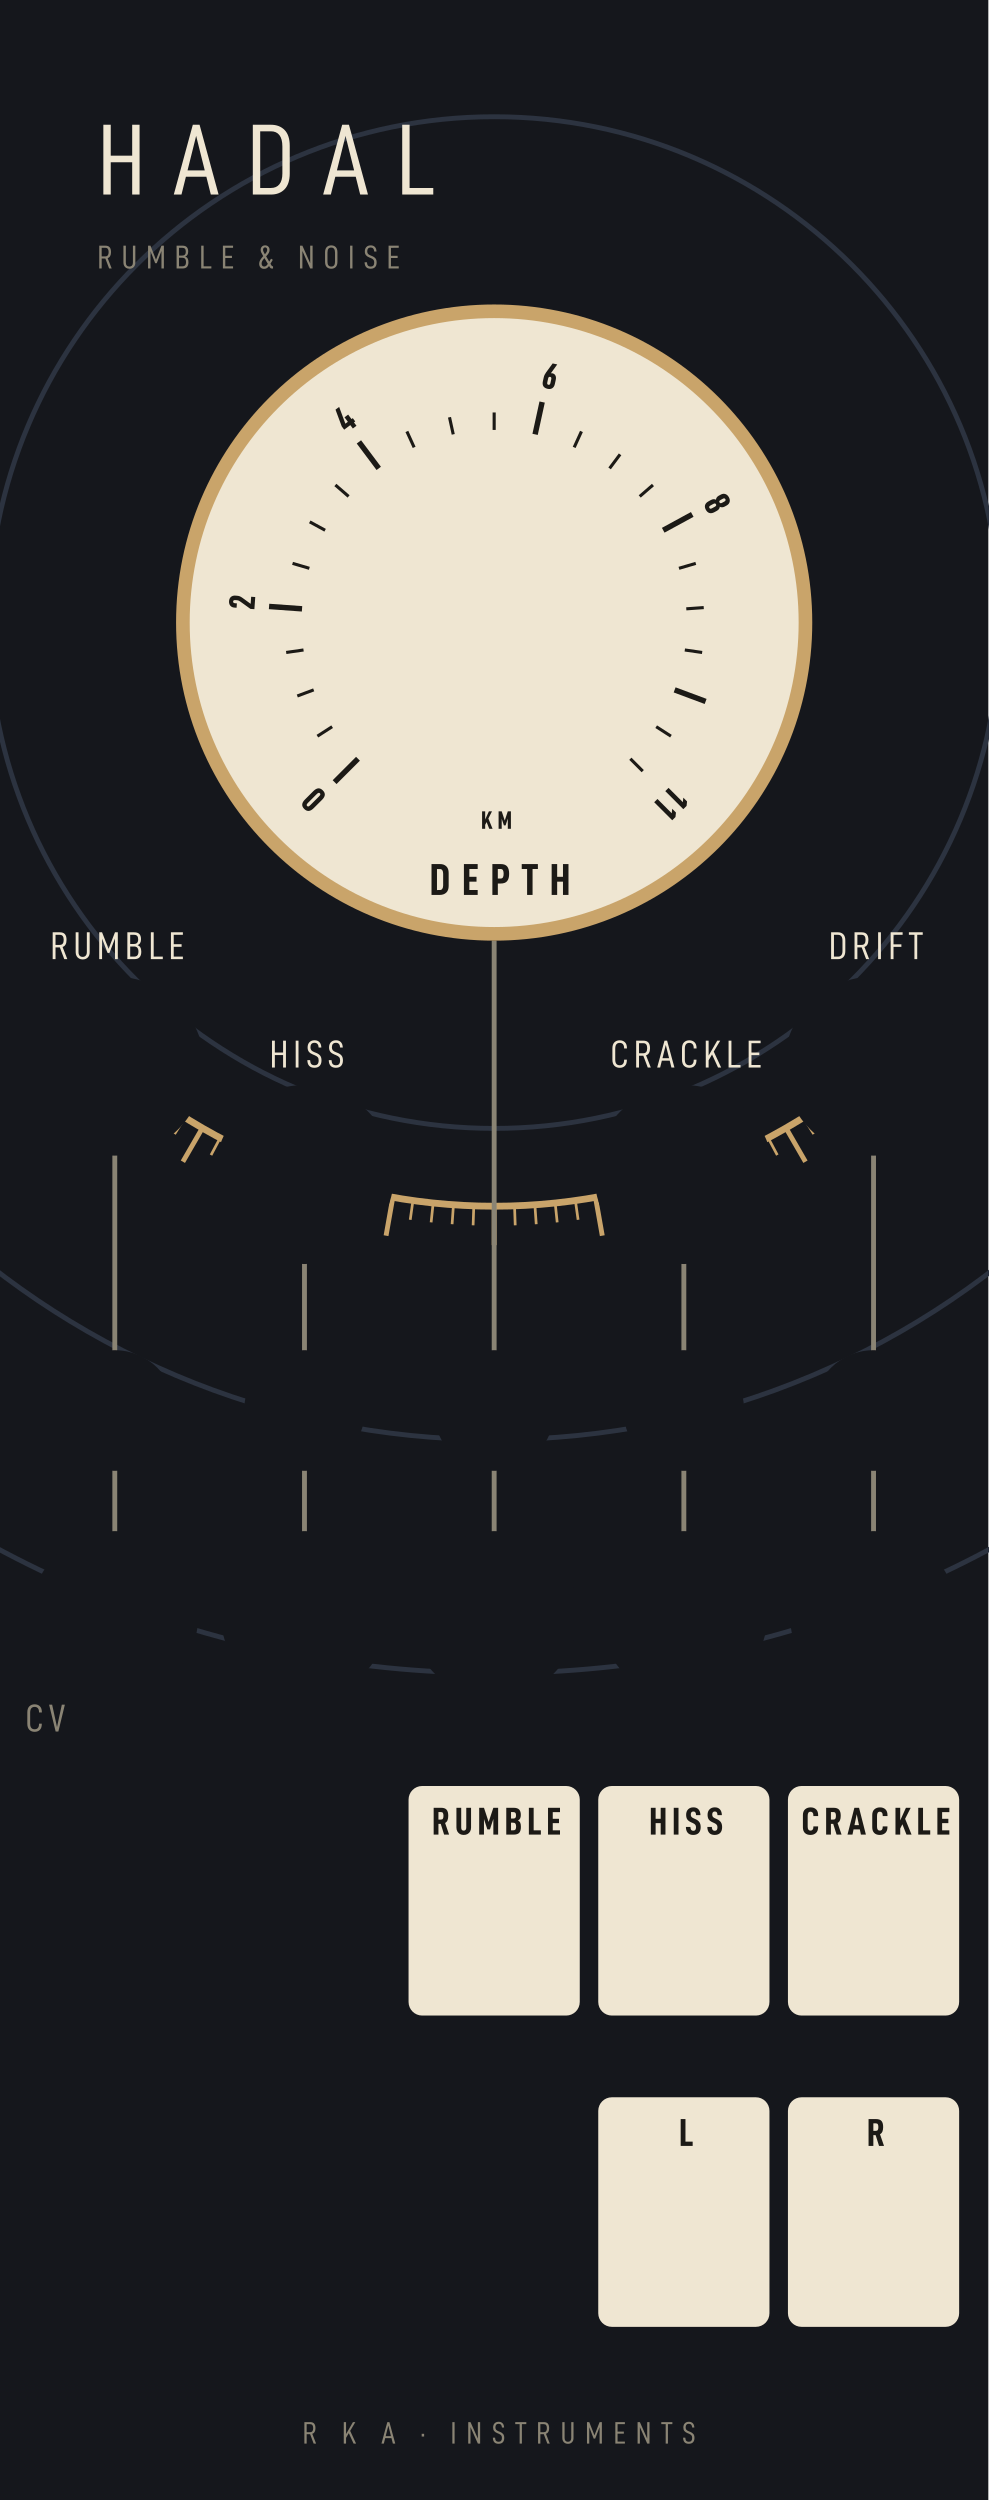
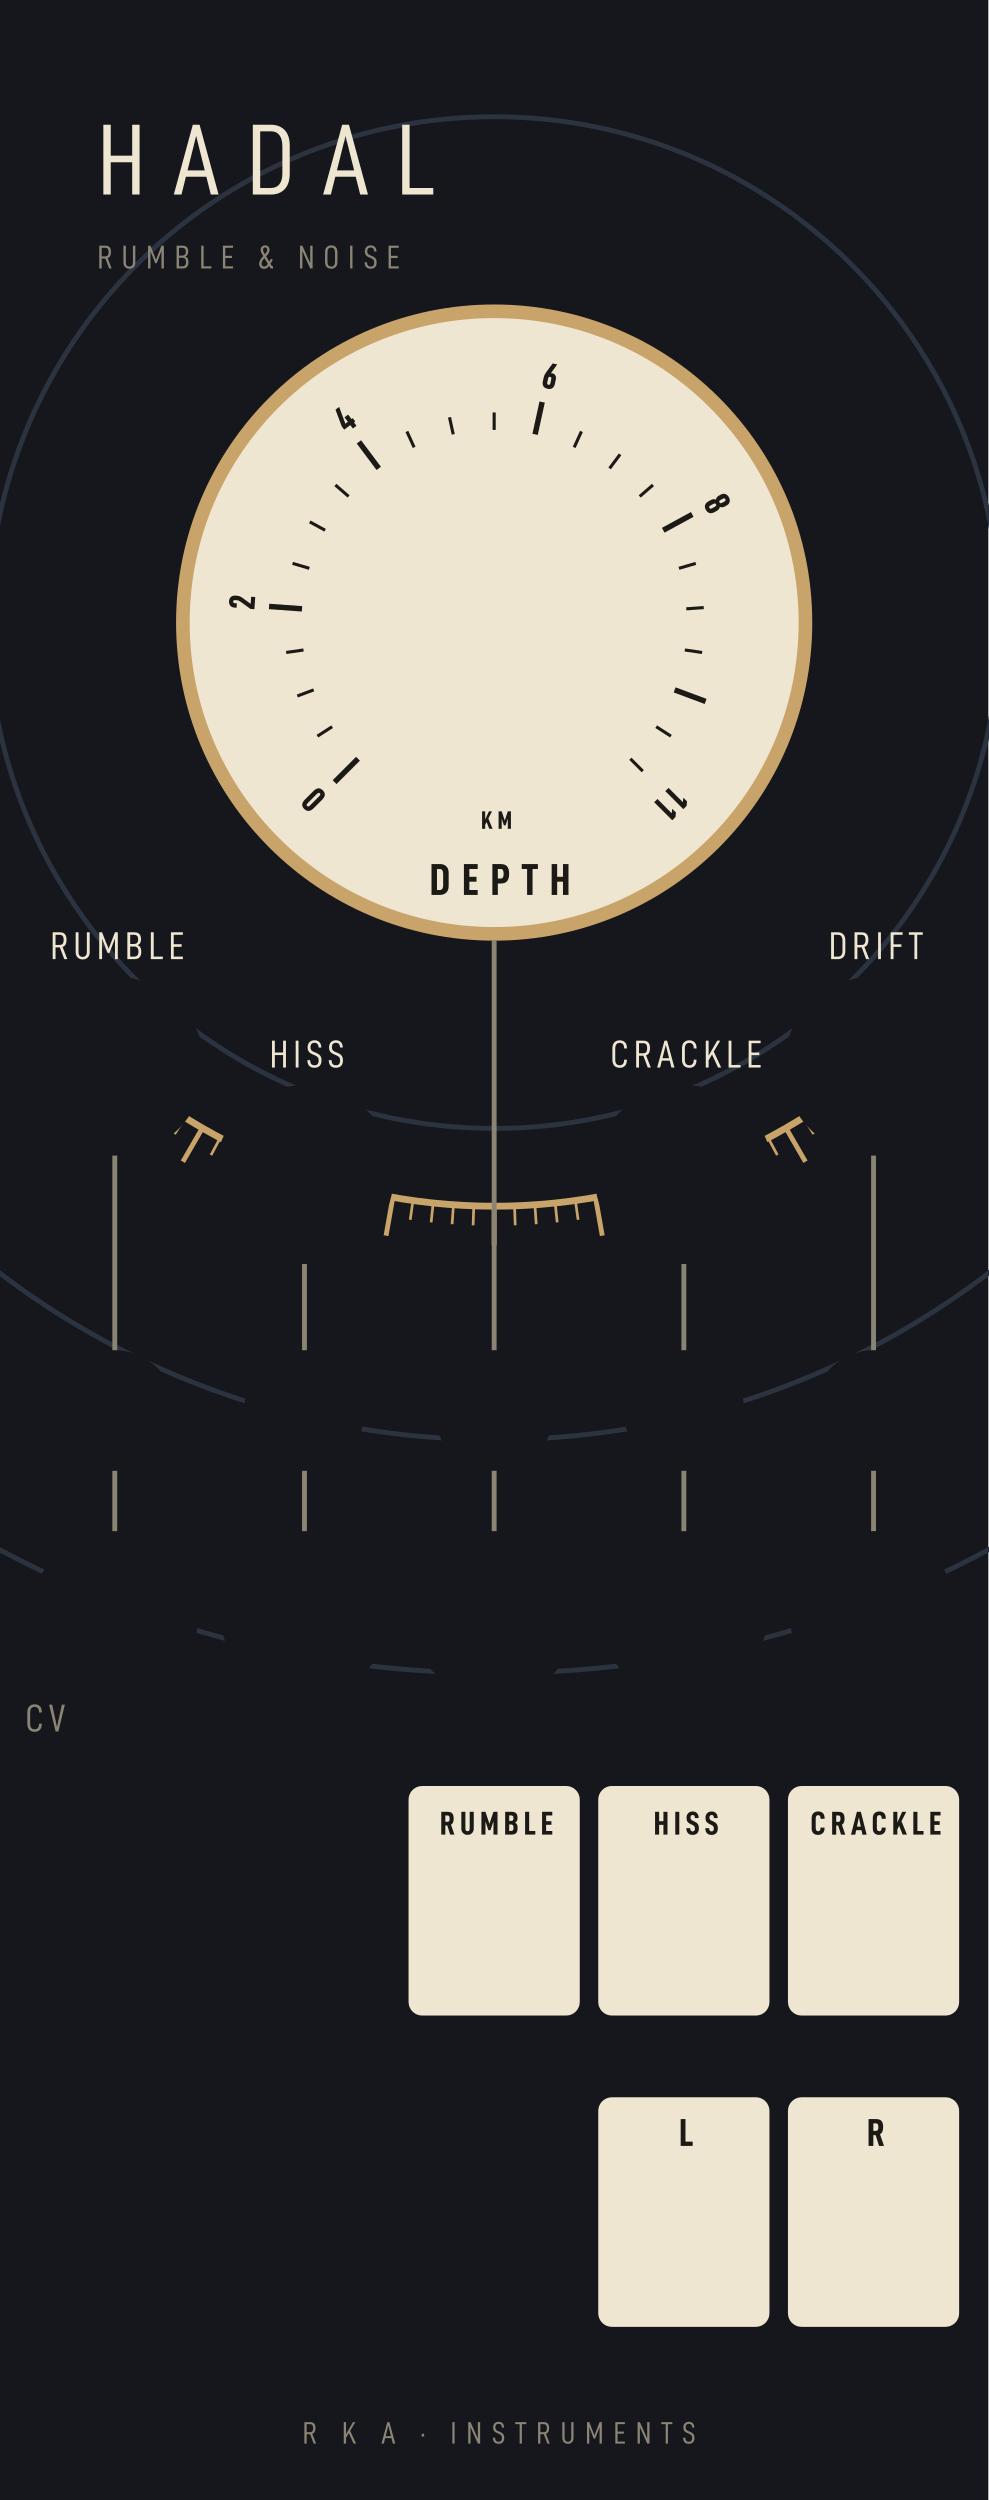
<svg xmlns="http://www.w3.org/2000/svg" width="50.80mm" height="128.5mm" viewBox="0 0 50.80 128.5" version="1.1" id="svg49">
  <defs id="defs49" />
  <rect width="50.80" height="128.5" fill="#15171c" id="rect1" />
  <circle cx="25.4" cy="32" r="26" fill="none" stroke="#2c3340" stroke-width="0.25" id="circle1" />
  <circle cx="25.4" cy="32" r="42" fill="none" stroke="#2c3340" stroke-width="0.25" id="circle2" />
  <circle cx="25.4" cy="32" r="54" fill="none" stroke="#2c3340" stroke-width="0.25" id="circle3" />
  <path d="M3.106 52.074A30 30 0 0 0 47.694 52.074" fill="none" stroke="#c9a46a" stroke-width="0.35" id="path3" />
  <path d="M3.106 52.074L2.363 52.743 M3.82 52.84L3.1 53.534 M4.56 53.58L3.866 54.3 M5.326 54.294L4.657 55.037 M6.93 55.64L6.314 56.428 M7.766 56.271L7.179 57.08 M8.624 56.871L8.065 57.7 M9.502 57.441L8.973 58.289 M11.316 58.488L10.846 59.371 M12.249 58.964L11.81 59.863 M13.198 59.406L12.791 60.32 M14.162 59.816L13.787 60.743 M16.129 60.532L15.82 61.483 M17.131 60.838L16.855 61.799 M18.142 61.109L17.9 62.079 M19.163 61.344L18.955 62.323 M21.225 61.708L21.086 62.698 M22.264 61.836L22.16 62.83 M23.307 61.927L23.238 62.924 M24.353 61.982L24.318 62.981 M26.447 61.982L26.482 62.981 M27.493 61.927L27.562 62.924 M28.536 61.836L28.64 62.83 M29.575 61.708L29.714 62.698 M31.637 61.344L31.845 62.323 M32.658 61.109L32.9 62.079 M33.669 60.838L33.945 61.799 M34.671 60.532L34.98 61.483 M36.638 59.816L37.013 60.743 M37.602 59.406L38.009 60.32 M38.551 58.964L38.99 59.863 M39.484 58.488L39.954 59.371 M41.298 57.441L41.827 58.289 M42.176 56.871L42.735 57.7 M43.034 56.271L43.621 57.08 M43.87 55.64L44.486 56.428 M45.474 54.294L46.143 55.037 M46.24 53.58L46.934 54.3 M46.98 52.84L47.7 53.534 M47.694 52.074L48.437 52.743" fill="none" stroke="#c9a46a" stroke-width="0.14" id="path4" />
  <path d="M6.116 54.981L4.831 56.513 M10.4 57.981L9.4 59.713 M15.139 60.191L14.455 62.07 M20.191 61.544L19.843 63.514 M25.4 62L25.4 64 M30.609 61.544L30.957 63.514 M35.661 60.191L36.345 62.07 M40.4 57.981L41.4 59.713 M44.684 54.981L45.969 56.513" fill="none" stroke="#c9a46a" stroke-width="0.25" id="path5" />
  <path d="M5.9 79L5.9 72.5L5.9 59.1" fill="none" stroke="#8a8474" stroke-width="0.25" stroke-linejoin="round" id="path6" />
  <path d="M15.65 79L15.65 72.5L15.65 64.67" fill="none" stroke="#8a8474" stroke-width="0.25" stroke-linejoin="round" id="path7" />
  <path d="M25.4 79L25.4 72.5L25.4 48.35" fill="none" stroke="#8a8474" stroke-width="0.25" stroke-linejoin="round" id="path8" />
  <path d="M35.15 79L35.15 72.5L35.15 64.67" fill="none" stroke="#8a8474" stroke-width="0.25" stroke-linejoin="round" id="path9" />
  <path d="M44.9 79L44.9 72.5L44.9 59.1" fill="none" stroke="#8a8474" stroke-width="0.25" stroke-linejoin="round" id="path10" />
  <circle cx="5.9" cy="54.8" r="4.6" fill="#15171c" id="circle10" />
  <circle cx="15.65" cy="60.37" r="4.6" fill="#15171c" id="circle11" />
  <circle cx="35.15" cy="60.37" r="4.6" fill="#15171c" id="circle12" />
  <circle cx="44.9" cy="54.8" r="4.6" fill="#15171c" id="circle13" />
  <circle cx="5.9" cy="72.5" r="3.1" fill="#15171c" id="circle14" />
  <circle cx="15.65" cy="72.5" r="3.1" fill="#15171c" id="circle15" />
  <circle cx="25.4" cy="72.5" r="3.1" fill="#15171c" id="circle16" />
  <circle cx="35.15" cy="72.5" r="3.1" fill="#15171c" id="circle17" />
  <circle cx="44.9" cy="72.5" r="3.1" fill="#15171c" id="circle18" />
  <circle cx="5.9" cy="83" r="4.3" fill="#15171c" id="circle19" />
  <circle cx="15.65" cy="83" r="4.3" fill="#15171c" id="circle20" />
  <circle cx="25.4" cy="83" r="4.3" fill="#15171c" id="circle21" />
  <circle cx="35.15" cy="83" r="4.3" fill="#15171c" id="circle22" />
  <circle cx="44.9" cy="83" r="4.3" fill="#15171c" id="circle23" />
  <circle cx="25.4" cy="32" r="16" fill="#efe6d2" stroke="#c9a46a" stroke-width="0.7" id="circle24" />
  <path d="M17.072 37.352L16.314 37.839 M16.124 35.46L15.281 35.774 M15.601 33.409L14.71 33.537 M15.901 29.211L15.037 28.957 M16.711 27.255L15.921 26.824 M17.918 25.517L17.238 24.928 M21.287 22.995L20.914 22.176 M23.296 22.326L23.104 21.447 M25.4 22.1L25.4 21.2 M29.513 22.995L29.886 22.176 M31.333 24.075L31.872 23.354 M32.882 25.517L33.562 24.928 M34.899 29.211L35.763 28.957 M35.275 31.294L36.172 31.23 M35.199 33.409L36.09 33.537 M33.728 37.352L34.486 37.839 M32.4 39L33.037 39.637" fill="none" stroke="#1c1a16" stroke-width="0.16" id="path24" />
  <path d="M18.4 39L17.198 40.202 M15.525 31.294L13.83 31.172 M19.467 24.075L18.448 22.714 M27.504 22.326L27.866 20.665 M34.089 27.255L35.581 26.441 M34.676 35.46L36.269 36.054" fill="none" stroke="#1c1a16" stroke-width="0.28" id="path25" />
  <rect x="21" y="91.8" width="8.8" height="11.8" rx="0.7" fill="#efe6d2" id="rect25" />
  <rect x="30.75" y="91.8" width="8.8" height="11.8" rx="0.7" fill="#efe6d2" id="rect26" />
  <rect x="40.5" y="91.8" width="8.8" height="11.8" rx="0.7" fill="#efe6d2" id="rect27" />
  <rect x="30.75" y="107.8" width="8.8" height="11.8" rx="0.7" fill="#efe6d2" id="rect28" />
  <rect x="40.5" y="107.8" width="8.8" height="11.8" rx="0.7" fill="#efe6d2" id="rect29" />
  <path d="M 7.174,6.412 V 10 h -0.38 V 8.341 H 5.692 V 10 H 5.312 V 6.412 h 0.38 v 1.591 h 1.102 v -1.591 z M 10.607,9.085 H 9.556 L 9.328,10 h -0.395 l 0.978,-3.588 H 10.258 L 11.236,10 h -0.4 z m -0.083,-0.328 -0.442,-1.773 L 9.64,8.757 Z m 2.471,-2.345 h 0.931 q 0.437,0 0.702,0.27 0.265,0.27 0.265,0.816 V 8.913 q 0,0.541 -0.265,0.816 Q 14.362,10 13.926,10 H 12.995 Z M 13.926,9.662 q 0.281,0 0.432,-0.187 0.156,-0.187 0.156,-0.556 V 7.535 q 0,-0.395 -0.151,-0.588 -0.151,-0.198 -0.437,-0.198 H 13.374 V 9.662 Z m 4.359,-0.577 h -1.05 L 17.005,10 h -0.395 l 0.978,-3.588 h 0.348 L 18.914,10 h -0.4 z m -0.083,-0.328 -0.442,-1.773 -0.442,1.773 z m 2.471,-2.345 h 0.38 V 9.662 h 1.217 V 10 h -1.596 z" id="text29" style="font-size:5.2px;font-family:'D-DIN Condensed';letter-spacing:1.4;fill:#efe6d2" aria-label="HADAL" />
  <path d="M 5.415,13.287 H 5.226 V 13.8 H 5.102 v -1.173 h 0.309 q 0.155,0 0.224,0.082 0.071,0.082 0.071,0.25 0,0.252 -0.173,0.309 L 5.741,13.8 H 5.609 Z M 5.226,13.178 h 0.184 q 0.09,0 0.131,-0.054 0.043,-0.056 0.043,-0.165 0,-0.111 -0.041,-0.165 Q 5.503,12.738 5.41,12.738 H 5.226 Z m 1.424,0.636 q -0.088,0 -0.158,-0.039 -0.07,-0.039 -0.109,-0.111 -0.039,-0.071 -0.039,-0.163 V 12.627 h 0.124 v 0.867 q 0,0.1 0.048,0.155 0.049,0.053 0.134,0.053 0.085,0 0.133,-0.054 0.049,-0.054 0.049,-0.153 v -0.867 h 0.124 v 0.874 q 0,0.141 -0.085,0.228 -0.085,0.085 -0.221,0.085 z M 8.423,12.627 V 13.8 h -0.124 v -0.901 l -0.241,0.629 h -0.082 L 7.734,12.904 V 13.8 h -0.124 v -1.173 h 0.124 l 0.284,0.724 0.281,-0.724 z m 1.096,0.564 q 0.167,0.046 0.167,0.286 0,0.16 -0.075,0.241 -0.073,0.082 -0.233,0.082 h -0.301 v -1.173 h 0.299 q 0.156,0 0.226,0.076 0.071,0.075 0.071,0.23 0,0.201 -0.155,0.258 z m -0.318,-0.454 v 0.4 h 0.165 q 0.184,0 0.184,-0.197 0,-0.109 -0.044,-0.155 -0.043,-0.048 -0.138,-0.048 z m 0.167,0.952 q 0.102,0 0.148,-0.054 0.046,-0.054 0.046,-0.167 0,-0.221 -0.194,-0.221 h -0.167 v 0.442 z m 0.974,-1.062 h 0.124 v 1.062 h 0.398 V 13.8 h -0.522 z m 1.237,0.111 v 0.41 h 0.343 v 0.112 h -0.343 v 0.43 h 0.4 V 13.8 h -0.522 v -1.173 h 0.522 v 0.111 z m 2.455,0.949 v 0.116 h -0.056 q -0.043,0 -0.066,-0.015 -0.024,-0.017 -0.049,-0.061 l -0.034,-0.056 q -0.053,0.078 -0.116,0.114 -0.061,0.034 -0.141,0.034 -0.116,0 -0.184,-0.073 -0.066,-0.073 -0.066,-0.194 0,-0.088 0.048,-0.177 0.049,-0.088 0.16,-0.211 l -0.009,-0.014 q -0.07,-0.117 -0.097,-0.18 -0.027,-0.065 -0.027,-0.124 0,-0.105 0.065,-0.17 0.065,-0.065 0.165,-0.065 0.102,0 0.165,0.065 0.065,0.065 0.065,0.17 0,0.076 -0.039,0.151 -0.039,0.073 -0.139,0.18 l 0.16,0.272 0.092,-0.153 0.092,0.059 -0.121,0.199 0.048,0.082 q 0.017,0.029 0.031,0.041 0.015,0.01 0.037,0.01 z m -0.406,-0.971 q -0.049,0 -0.078,0.034 -0.029,0.034 -0.029,0.092 0,0.037 0.019,0.087 0.019,0.048 0.075,0.141 0.07,-0.08 0.093,-0.128 0.025,-0.048 0.025,-0.1 0,-0.059 -0.029,-0.092 -0.027,-0.034 -0.076,-0.034 z m -0.046,0.984 q 0.049,0 0.092,-0.029 0.043,-0.031 0.092,-0.107 l -0.173,-0.296 q -0.08,0.088 -0.114,0.151 -0.032,0.061 -0.032,0.124 0,0.075 0.036,0.116 0.037,0.041 0.1,0.041 z M 16.068,12.627 V 13.8 h -0.124 l -0.401,-0.901 V 13.8 h -0.124 v -1.173 h 0.124 l 0.401,0.903 V 12.627 Z m 0.958,1.187 q -0.144,0 -0.231,-0.088 -0.087,-0.09 -0.087,-0.267 v -0.49 q 0,-0.18 0.087,-0.269 0.087,-0.088 0.231,-0.088 0.144,0 0.231,0.088 0.087,0.088 0.087,0.269 v 0.49 q 0,0.177 -0.088,0.267 -0.087,0.088 -0.23,0.088 z m 0.002,-0.112 q 0.092,0 0.141,-0.059 0.051,-0.061 0.051,-0.182 v -0.479 q 0,-0.129 -0.049,-0.192 -0.049,-0.065 -0.143,-0.065 -0.099,0 -0.148,0.063 -0.048,0.063 -0.048,0.194 V 13.46 q 0,0.241 0.196,0.241 z m 0.967,-1.074 h 0.122 V 13.8 h -0.122 z m 1.053,1.185 q -0.15,0 -0.228,-0.085 -0.076,-0.085 -0.08,-0.248 h 0.121 q 0.005,0.119 0.053,0.172 0.049,0.051 0.139,0.051 0.092,0 0.136,-0.051 0.046,-0.053 0.046,-0.16 0,-0.093 -0.041,-0.141 -0.039,-0.048 -0.143,-0.09 l -0.068,-0.027 q -0.116,-0.046 -0.173,-0.117 -0.058,-0.071 -0.058,-0.192 0,-0.143 0.08,-0.228 0.082,-0.085 0.223,-0.085 0.134,0 0.212,0.08 0.078,0.078 0.085,0.236 h -0.117 q -0.012,-0.206 -0.182,-0.206 -0.088,0 -0.133,0.051 -0.044,0.051 -0.044,0.144 0,0.083 0.039,0.131 0.041,0.048 0.138,0.085 l 0.07,0.027 q 0.117,0.046 0.177,0.121 0.059,0.075 0.059,0.209 0,0.155 -0.08,0.24 -0.08,0.083 -0.231,0.083 z m 1.047,-1.074 v 0.41 h 0.343 v 0.112 h -0.343 v 0.43 h 0.4 V 13.8 h -0.522 v -1.173 h 0.522 v 0.111 z" id="text30" style="font-size:1.7px;font-family:'D-DIN Condensed';letter-spacing:0.45;fill:#8a8474" aria-label="RUMBLE &amp; NOISE" />
  <path d="m 16.799,40.749 q -0.16,0 -0.237,-0.091 -0.078,-0.093 -0.078,-0.281 v -0.608 q 0,-0.186 0.078,-0.277 0.078,-0.093 0.237,-0.093 0.162,0 0.239,0.093 0.078,0.091 0.078,0.277 v 0.608 q 0,0.188 -0.078,0.281 -0.078,0.091 -0.239,0.091 z m 0,-0.211 q 0.048,0 0.067,-0.036 0.019,-0.036 0.019,-0.127 v -0.604 q 0,-0.089 -0.019,-0.125 -0.019,-0.036 -0.067,-0.036 -0.048,0 -0.065,0.036 -0.017,0.034 -0.017,0.125 v 0.604 q 0,0.091 0.017,0.127 0.019,0.036 0.065,0.036 z" id="text31" style="font-weight:bold;font-size:1.9px;font-family:'D-DIN Condensed';letter-spacing:0.25;text-anchor:middle;fill:#1c1a16" transform="rotate(-135,16.67,40.73)" aria-label="0" />
  <path d="m 12.897,30.917 0.333,-0.538 q 0.034,-0.057 0.048,-0.097 0.015,-0.042 0.015,-0.104 v -0.074 q 0,-0.104 -0.082,-0.104 -0.08,0 -0.08,0.114 v 0.087 h -0.226 v -0.116 q 0,-0.135 0.086,-0.215 0.086,-0.08 0.226,-0.08 0.141,0 0.222,0.082 0.084,0.082 0.084,0.22 v 0.093 q 0,0.086 -0.023,0.15 -0.023,0.063 -0.072,0.142 l -0.27,0.431 h 0.365 v 0.211 h -0.625 z" id="text32" style="font-weight:bold;font-size:1.9px;font-family:'D-DIN Condensed';letter-spacing:0.25;text-anchor:middle;fill:#1c1a16" transform="rotate(-85.9,13.09,31.12)" aria-label="2" />
  <path d="m 18.484,21.902 h -0.082 v 0.218 h -0.234 v -0.218 h -0.393 v -0.211 l 0.26,-0.882 h 0.234 l -0.26,0.882 h 0.16 v -0.289 h 0.234 v 0.289 h 0.082 z" id="text33" style="font-weight:bold;font-size:1.9px;font-family:'D-DIN Condensed';letter-spacing:0.25;text-anchor:middle;fill:#1c1a16" transform="rotate(-36.8,18.01,22.12)" aria-label="4" />
  <path d="m 28.15,19.959 q -0.154,0 -0.236,-0.082 -0.08,-0.084 -0.08,-0.239 v -0.196 q 0,-0.089 0.015,-0.15 0.015,-0.061 0.049,-0.141 l 0.232,-0.522 h 0.241 l -0.222,0.511 q 0.03,-0.013 0.072,-0.013 0.114,0 0.179,0.078 0.065,0.076 0.065,0.211 v 0.23 q 0,0.148 -0.084,0.232 -0.082,0.082 -0.232,0.082 z m 0,-0.211 q 0.04,0 0.061,-0.027 0.021,-0.027 0.021,-0.076 v -0.213 q 0,-0.101 -0.082,-0.101 -0.04,0 -0.061,0.025 -0.021,0.023 -0.021,0.067 v 0.224 q 0,0.101 0.082,0.101 z" id="text34" style="font-weight:bold;font-size:1.9px;font-family:'D-DIN Condensed';letter-spacing:0.25;text-anchor:middle;fill:#1c1a16" transform="rotate(12.3,28.03,19.94)" aria-label="6" />
  <path d="m 36.36,26.109 q -0.154,0 -0.236,-0.084 -0.082,-0.086 -0.082,-0.247 v -0.135 q 0,-0.167 0.112,-0.239 -0.055,-0.032 -0.084,-0.093 -0.029,-0.061 -0.029,-0.125 v -0.123 q 0,-0.139 0.086,-0.22 0.087,-0.082 0.232,-0.082 0.146,0 0.232,0.082 0.086,0.082 0.086,0.22 v 0.123 q 0,0.065 -0.03,0.125 -0.029,0.061 -0.082,0.093 0.112,0.07 0.112,0.239 v 0.135 q 0,0.162 -0.084,0.247 -0.082,0.084 -0.234,0.084 z m 0,-0.798 q 0.048,0 0.065,-0.029 0.017,-0.03 0.017,-0.086 v -0.133 q 0,-0.046 -0.021,-0.07 -0.021,-0.027 -0.061,-0.027 -0.04,0 -0.061,0.027 -0.021,0.025 -0.021,0.07 v 0.133 q 0,0.055 0.017,0.086 0.019,0.029 0.065,0.029 z m 0,0.591 q 0.049,0 0.065,-0.03 0.017,-0.03 0.017,-0.091 v -0.154 q 0,-0.112 -0.082,-0.112 -0.046,0 -0.065,0.03 -0.017,0.029 -0.017,0.082 v 0.154 q 0,0.061 0.017,0.091 0.017,0.03 0.065,0.03 z" id="text35" style="font-weight:bold;font-size:1.9px;font-family:'D-DIN Condensed';letter-spacing:0.25;text-anchor:middle;fill:#1c1a16" transform="rotate(61.4,36.24,26.09)" aria-label="8" />
  <path d="m 33.8,39.691 -0.18,0.146 v -0.272 l 0.18,-0.146 h 0.237 v 1.311 h -0.237 z m 0.807,0 -0.18,0.146 v -0.272 l 0.18,-0.146 h 0.237 v 1.311 h -0.237 z" id="text36" style="font-weight:bold;font-size:1.9px;font-family:'D-DIN Condensed';letter-spacing:0.25;text-anchor:middle;fill:#1c1a16" transform="rotate(135,34.13,40.73)" aria-label="11" />
  <path d="m 22.18,44.413 h 0.439 q 0.2,0 0.32,0.115 0.122,0.115 0.122,0.34 v 0.676 q 0,0.223 -0.127,0.34 -0.127,0.115 -0.329,0.115 h -0.425 z m 0.432,1.334 q 0.081,0 0.122,-0.062 0.044,-0.062 0.044,-0.172 v -0.596 q 0,-0.122 -0.041,-0.184 -0.041,-0.064 -0.124,-0.064 h -0.152 v 1.079 z m 1.513,-1.079 v 0.398 h 0.368 v 0.253 h -0.368 v 0.428 h 0.428 V 46 h -0.708 v -1.587 h 0.708 v 0.255 z m 1.61,-0.255 q 0.235,0 0.334,0.124 0.101,0.124 0.101,0.375 0,0.253 -0.103,0.377 -0.101,0.124 -0.331,0.124 h -0.147 V 46 h -0.281 v -1.587 z m -0.009,0.745 q 0.09,0 0.124,-0.06 0.037,-0.06 0.037,-0.186 0,-0.127 -0.037,-0.186 -0.035,-0.06 -0.124,-0.06 h -0.138 v 0.492 z m 1.922,-0.49 h -0.274 V 46 h -0.281 v -1.332 h -0.276 V 44.413 h 0.83 z M 29.22,44.413 V 46 h -0.283 v -0.681 h -0.299 V 46 h -0.283 v -1.587 h 0.283 v 0.653 h 0.299 V 44.413 Z" id="text37" style="font-weight:bold;font-size:2.3px;font-family:'D-DIN Condensed';letter-spacing:0.6;text-anchor:middle;fill:#1c1a16" aria-label="DEPTH" />
  <path d="m 3.076,48.696 h -0.222 v 0.604 h -0.146 v -1.38 h 0.364 q 0.182,0 0.264,0.096 0.084,0.096 0.084,0.294 0,0.296 -0.204,0.364 l 0.244,0.626 h -0.156 z m -0.222,-0.128 h 0.216 q 0.106,0 0.154,-0.064 0.05,-0.066 0.05,-0.194 0,-0.13 -0.048,-0.194 -0.046,-0.066 -0.156,-0.066 h -0.216 z M 4.25,49.316 q -0.104,0 -0.186,-0.046 -0.082,-0.046 -0.128,-0.13 -0.046,-0.084 -0.046,-0.192 v -1.028 h 0.146 v 1.02 q 0,0.118 0.056,0.182 0.058,0.062 0.158,0.062 0.1,0 0.156,-0.064 0.058,-0.064 0.058,-0.18 v -1.02 H 4.61 v 1.028 q 0,0.166 -0.1,0.268 -0.1,0.1 -0.26,0.1 z m 1.806,-1.396 v 1.38 h -0.146 v -1.06 l -0.284,0.74 h -0.096 l -0.284,-0.734 v 1.054 h -0.146 v -1.38 h 0.146 l 0.334,0.852 0.33,-0.852 z m 1.01,0.664 q 0.196,0.054 0.196,0.336 0,0.188 -0.088,0.284 -0.086,0.096 -0.274,0.096 h -0.354 v -1.38 h 0.352 q 0.184,0 0.266,0.09 0.084,0.088 0.084,0.27 0,0.236 -0.182,0.304 z m -0.374,-0.534 v 0.47 h 0.194 q 0.216,0 0.216,-0.232 0,-0.128 -0.052,-0.182 -0.05,-0.056 -0.162,-0.056 z m 0.196,1.12 q 0.12,0 0.174,-0.064 0.054,-0.064 0.054,-0.196 0,-0.26 -0.228,-0.26 h -0.196 v 0.52 z m 0.866,-1.25 h 0.146 v 1.25 h 0.468 v 0.13 h -0.614 z m 1.176,0.13 v 0.482 h 0.404 v 0.132 h -0.404 v 0.506 h 0.47 v 0.13 h -0.614 v -1.38 h 0.614 v 0.13 z" id="text38" style="font-size:2px;font-family:'D-DIN Condensed';letter-spacing:0.25;text-anchor:middle;fill:#efe6d2" aria-label="RUMBLE" />
  <path d="m 14.697,53.49 v 1.38 h -0.146 v -0.638 h -0.424 v 0.638 h -0.146 v -1.38 h 0.146 v 0.612 h 0.424 v -0.612 z m 0.502,0 h 0.144 v 1.38 h -0.144 z m 0.96,1.394 q -0.176,0 -0.268,-0.1 -0.09,-0.1 -0.094,-0.292 h 0.142 q 0.006,0.14 0.062,0.202 0.058,0.06 0.164,0.06 0.108,0 0.16,-0.06 0.054,-0.062 0.054,-0.188 0,-0.11 -0.048,-0.166 -0.046,-0.056 -0.168,-0.106 l -0.08,-0.032 q -0.136,-0.054 -0.204,-0.138 -0.068,-0.084 -0.068,-0.226 0,-0.168 0.094,-0.268 0.096,-0.1 0.262,-0.1 0.158,0 0.25,0.094 0.092,0.092 0.1,0.278 h -0.138 q -0.014,-0.242 -0.214,-0.242 -0.104,0 -0.156,0.06 -0.052,0.06 -0.052,0.17 0,0.098 0.046,0.154 0.048,0.056 0.162,0.1 l 0.082,0.032 q 0.138,0.054 0.208,0.142 0.07,0.088 0.07,0.246 0,0.182 -0.094,0.282 -0.094,0.098 -0.272,0.098 z m 1.102,0 q -0.176,0 -0.268,-0.1 -0.09,-0.1 -0.094,-0.292 h 0.142 q 0.006,0.14 0.062,0.202 0.058,0.06 0.164,0.06 0.108,0 0.16,-0.06 0.054,-0.062 0.054,-0.188 0,-0.11 -0.048,-0.166 -0.046,-0.056 -0.168,-0.106 l -0.08,-0.032 q -0.136,-0.054 -0.204,-0.138 -0.068,-0.084 -0.068,-0.226 0,-0.168 0.094,-0.268 0.096,-0.1 0.262,-0.1 0.158,0 0.25,0.094 0.092,0.092 0.1,0.278 h -0.138 q -0.014,-0.242 -0.214,-0.242 -0.104,0 -0.156,0.06 -0.052,0.06 -0.052,0.17 0,0.098 0.046,0.154 0.048,0.056 0.162,0.1 l 0.082,0.032 q 0.138,0.054 0.208,0.142 0.07,0.088 0.07,0.246 0,0.182 -0.094,0.282 -0.094,0.098 -0.272,0.098 z" id="text39" style="font-size:2px;font-family:'D-DIN Condensed';letter-spacing:0.25;text-anchor:middle;fill:#efe6d2" aria-label="HISS" />
  <path d="m 31.855,54.886 q -0.17,0 -0.274,-0.104 -0.104,-0.106 -0.104,-0.314 v -0.576 q 0,-0.21 0.102,-0.314 0.104,-0.106 0.274,-0.106 0.164,0 0.268,0.1 0.104,0.1 0.104,0.302 v 0.018 h -0.146 v -0.014 q 0,-0.142 -0.062,-0.208 -0.06,-0.066 -0.162,-0.066 -0.116,0 -0.174,0.074 -0.058,0.072 -0.058,0.228 v 0.564 q 0,0.284 0.232,0.284 0.104,0 0.164,-0.066 0.06,-0.066 0.06,-0.202 v -0.018 h 0.142 v 0.02 q 0,0.2 -0.102,0.3 -0.102,0.098 -0.264,0.098 z m 1.212,-0.62 h -0.222 v 0.604 h -0.146 v -1.38 h 0.364 q 0.182,0 0.264,0.096 0.084,0.096 0.084,0.294 0,0.296 -0.204,0.364 l 0.244,0.626 h -0.156 z m -0.222,-0.128 h 0.216 q 0.106,0 0.154,-0.064 0.05,-0.066 0.05,-0.194 0,-0.13 -0.048,-0.194 -0.046,-0.066 -0.156,-0.066 h -0.216 z m 1.578,0.38 h -0.404 l -0.088,0.352 h -0.152 l 0.376,-1.38 h 0.134 l 0.376,1.38 h -0.154 z m -0.032,-0.126 -0.17,-0.682 -0.17,0.682 z m 1.042,0.494 q -0.17,0 -0.274,-0.104 -0.104,-0.106 -0.104,-0.314 v -0.576 q 0,-0.21 0.102,-0.314 0.104,-0.106 0.274,-0.106 0.164,0 0.268,0.1 0.104,0.1 0.104,0.302 v 0.018 h -0.146 v -0.014 q 0,-0.142 -0.062,-0.208 -0.06,-0.066 -0.162,-0.066 -0.116,0 -0.174,0.074 -0.058,0.072 -0.058,0.228 v 0.564 q 0,0.284 0.232,0.284 0.104,0 0.164,-0.066 0.06,-0.066 0.06,-0.202 v -0.018 h 0.142 v 0.02 q 0,0.2 -0.102,0.3 -0.102,0.098 -0.264,0.098 z m 1.166,-0.686 -0.176,0.3 v 0.37 h -0.146 v -1.38 h 0.146 v 0.768 l 0.442,-0.768 h 0.154 l -0.332,0.562 0.38,0.818 h -0.16 z m 0.85,-0.71 h 0.146 v 1.25 h 0.468 v 0.13 h -0.614 z m 1.176,0.13 v 0.482 h 0.404 v 0.132 h -0.404 v 0.506 h 0.47 v 0.13 h -0.614 v -1.38 h 0.614 v 0.13 z" id="text40" style="font-size:2px;font-family:'D-DIN Condensed';letter-spacing:0.25;text-anchor:middle;fill:#efe6d2" aria-label="CRACKLE" />
  <path d="m 42.719,47.92 h 0.358 q 0.168,0 0.27,0.104 0.102,0.104 0.102,0.314 v 0.544 q 0,0.208 -0.102,0.314 -0.102,0.104 -0.27,0.104 h -0.358 z m 0.358,1.25 q 0.108,0 0.166,-0.072 0.06,-0.072 0.06,-0.214 v -0.532 q 0,-0.152 -0.058,-0.226 -0.058,-0.076 -0.168,-0.076 h -0.212 v 1.12 z m 1.214,-0.474 h -0.222 v 0.604 h -0.146 v -1.38 h 0.364 q 0.182,0 0.264,0.096 0.084,0.096 0.084,0.294 0,0.296 -0.204,0.364 l 0.244,0.626 h -0.156 z m -0.222,-0.128 h 0.216 q 0.106,0 0.154,-0.064 0.05,-0.066 0.05,-0.194 0,-0.13 -0.048,-0.194 -0.046,-0.066 -0.156,-0.066 h -0.216 z m 1.066,-0.648 h 0.144 v 1.38 h -0.144 z m 0.792,0.13 v 0.488 h 0.404 v 0.132 h -0.404 v 0.63 h -0.146 v -1.38 h 0.614 v 0.13 z m 1.502,0 h -0.284 v 1.25 h -0.144 v -1.25 h -0.284 v -0.13 h 0.712 z" id="text41" style="font-size:2px;font-family:'D-DIN Condensed';letter-spacing:0.25;text-anchor:middle;fill:#efe6d2" aria-label="DRIFT" />
-   <path d="m 22.654,93.746 h -0.118 v 0.554 h -0.246 v -1.38 h 0.376 q 0.204,0 0.288,0.098 0.086,0.098 0.086,0.314 0,0.138 -0.038,0.23 -0.038,0.092 -0.124,0.138 l 0.206,0.6 h -0.256 z m -0.118,-0.22 h 0.128 q 0.074,0 0.102,-0.048 0.028,-0.05 0.028,-0.146 0,-0.096 -0.028,-0.144 -0.026,-0.048 -0.102,-0.048 h -0.128 z m 1.3,0.79 q -0.108,0 -0.194,-0.046 -0.084,-0.048 -0.134,-0.134 -0.048,-0.086 -0.048,-0.198 v -1.018 h 0.246 v 1.012 q 0,0.084 0.032,0.124 0.032,0.038 0.098,0.038 0.13,0 0.13,-0.162 v -1.012 h 0.246 v 1.018 q 0,0.112 -0.048,0.198 -0.048,0.086 -0.134,0.134 -0.086,0.046 -0.194,0.046 z m 1.768,-1.396 v 1.38 h -0.246 v -0.808 l -0.176,0.54 H 25.05 l -0.174,-0.534 v 0.802 H 24.63 v -1.38 h 0.246 l 0.24,0.728 0.242,-0.728 z m 1.016,0.656 q 0.09,0.04 0.122,0.118 0.032,0.078 0.032,0.206 0,0.21 -0.086,0.306 -0.086,0.094 -0.292,0.094 h -0.374 v -1.38 h 0.374 q 0.202,0 0.288,0.09 0.086,0.088 0.086,0.282 0,0.102 -0.034,0.174 -0.034,0.072 -0.116,0.11 z m -0.354,-0.436 v 0.334 h 0.104 q 0.086,0 0.12,-0.038 0.034,-0.04 0.034,-0.128 0,-0.092 -0.034,-0.13 -0.034,-0.038 -0.12,-0.038 z m 0.102,0.94 q 0.092,0 0.126,-0.044 0.034,-0.046 0.034,-0.154 0,-0.104 -0.038,-0.15 -0.036,-0.046 -0.122,-0.046 h -0.102 v 0.394 z m 0.816,-1.16 h 0.246 v 1.16 h 0.37 v 0.22 h -0.616 z m 1.228,0.222 v 0.346 h 0.32 v 0.22 h -0.32 v 0.372 h 0.372 v 0.22 h -0.616 v -1.38 h 0.616 v 0.222 z" id="text42" style="font-weight:bold;font-size:2px;font-family:'D-DIN Condensed';letter-spacing:0.25;text-anchor:middle;fill:#1c1a16" aria-label="RUMBLE" />
-   <path d="m 34.205,92.92 v 1.38 h -0.246 v -0.592 h -0.26 v 0.592 h -0.246 v -1.38 h 0.246 v 0.568 h 0.26 v -0.568 z m 0.426,0 h 0.244 v 1.38 h -0.244 z m 1,1.396 q -0.182,0 -0.278,-0.106 -0.096,-0.106 -0.098,-0.304 h 0.232 q 0.004,0.102 0.04,0.15 0.038,0.048 0.11,0.048 0.072,0 0.104,-0.044 0.034,-0.044 0.034,-0.14 0,-0.08 -0.038,-0.126 -0.036,-0.048 -0.124,-0.088 l -0.094,-0.042 q -0.134,-0.06 -0.194,-0.148 -0.058,-0.088 -0.058,-0.236 0,-0.174 0.1,-0.278 0.102,-0.104 0.274,-0.104 0.17,0 0.262,0.104 0.094,0.102 0.1,0.296 h -0.226 q -0.002,-0.094 -0.034,-0.14 -0.03,-0.048 -0.102,-0.048 -0.134,0 -0.134,0.158 0,0.072 0.032,0.116 0.034,0.042 0.112,0.076 l 0.09,0.04 q 0.144,0.064 0.208,0.16 0.066,0.096 0.066,0.256 0,0.192 -0.1,0.296 -0.1,0.104 -0.284,0.104 z m 1.102,0 q -0.182,0 -0.278,-0.106 -0.096,-0.106 -0.098,-0.304 h 0.232 q 0.004,0.102 0.04,0.15 0.038,0.048 0.11,0.048 0.072,0 0.104,-0.044 0.034,-0.044 0.034,-0.14 0,-0.08 -0.038,-0.126 -0.036,-0.048 -0.124,-0.088 l -0.094,-0.042 q -0.134,-0.06 -0.194,-0.148 -0.058,-0.088 -0.058,-0.236 0,-0.174 0.1,-0.278 0.102,-0.104 0.274,-0.104 0.17,0 0.262,0.104 0.094,0.102 0.1,0.296 h -0.226 q -0.002,-0.094 -0.034,-0.14 -0.03,-0.048 -0.102,-0.048 -0.134,0 -0.134,0.158 0,0.072 0.032,0.116 0.034,0.042 0.112,0.076 l 0.09,0.04 q 0.144,0.064 0.208,0.16 0.066,0.096 0.066,0.256 0,0.192 -0.1,0.296 -0.1,0.104 -0.284,0.104 z" id="text43" style="font-weight:bold;font-size:2px;font-family:'D-DIN Condensed';letter-spacing:0.25;text-anchor:middle;fill:#1c1a16" aria-label="HISS" />
-   <path d="m 41.655,94.316 q -0.178,0 -0.282,-0.1 -0.104,-0.102 -0.104,-0.296 v -0.622 q 0,-0.196 0.11,-0.296 0.11,-0.102 0.29,-0.102 0.172,0 0.278,0.1 0.106,0.1 0.106,0.304 v 0.042 h -0.246 v -0.04 q 0,-0.094 -0.04,-0.138 -0.038,-0.046 -0.104,-0.046 -0.078,0 -0.114,0.054 -0.034,0.054 -0.034,0.162 v 0.554 q 0,0.202 0.148,0.202 0.066,0 0.104,-0.046 0.04,-0.046 0.04,-0.136 v -0.036 h 0.244 v 0.038 q 0,0.2 -0.112,0.302 -0.11,0.1 -0.284,0.1 z m 1.172,-0.57 h -0.118 v 0.554 h -0.246 v -1.38 h 0.376 q 0.204,0 0.288,0.098 0.086,0.098 0.086,0.314 0,0.138 -0.038,0.23 -0.038,0.092 -0.124,0.138 l 0.206,0.6 h -0.256 z m -0.118,-0.22 h 0.128 q 0.074,0 0.102,-0.048 0.028,-0.05 0.028,-0.146 0,-0.096 -0.028,-0.144 -0.026,-0.048 -0.102,-0.048 h -0.128 z m 1.486,0.506 h -0.322 l -0.056,0.268 h -0.256 l 0.354,-1.38 h 0.24 l 0.352,1.38 h -0.256 z m -0.044,-0.22 -0.116,-0.56 -0.116,0.56 z m 1.068,0.504 q -0.178,0 -0.282,-0.1 -0.104,-0.102 -0.104,-0.296 v -0.622 q 0,-0.196 0.11,-0.296 0.11,-0.102 0.29,-0.102 0.172,0 0.278,0.1 0.106,0.1 0.106,0.304 v 0.042 h -0.246 v -0.04 q 0,-0.094 -0.04,-0.138 -0.038,-0.046 -0.104,-0.046 -0.078,0 -0.114,0.054 -0.034,0.054 -0.034,0.162 v 0.554 q 0,0.202 0.148,0.202 0.066,0 0.104,-0.046 0.04,-0.046 0.04,-0.136 v -0.036 h 0.244 v 0.038 q 0,0.2 -0.112,0.302 -0.11,0.1 -0.284,0.1 z m 1.164,-0.55 -0.112,0.222 v 0.312 h -0.244 v -1.38 h 0.244 v 0.65 l 0.294,-0.65 h 0.246 l -0.288,0.568 0.332,0.812 h -0.262 z m 0.814,-0.846 h 0.246 v 1.16 h 0.37 v 0.22 h -0.616 z m 1.228,0.222 v 0.346 h 0.32 v 0.22 h -0.32 v 0.372 h 0.372 v 0.22 h -0.616 v -1.38 h 0.616 v 0.222 z" id="text44" style="font-weight:bold;font-size:2px;font-family:'D-DIN Condensed';letter-spacing:0.25;text-anchor:middle;fill:#1c1a16" aria-label="CRACKLE" />
+   <path d="m 22.99,93.829 h -0.1 v 0.471 h -0.209 v -1.173 h 0.32 q 0.173,0 0.245,0.083 0.073,0.083 0.073,0.267 0,0.117 -0.032,0.196 -0.032,0.078 -0.105,0.117 l 0.175,0.51 h -0.218 z m -0.1,-0.187 h 0.109 q 0.063,0 0.087,-0.041 0.024,-0.043 0.024,-0.124 0,-0.082 -0.024,-0.122 -0.022,-0.041 -0.087,-0.041 h -0.109 z m 1.142,0.671 q -0.092,0 -0.165,-0.039 -0.071,-0.041 -0.114,-0.114 -0.041,-0.073 -0.041,-0.168 v -0.865 h 0.209 v 0.86 q 0,0.071 0.027,0.105 0.027,0.032 0.083,0.032 0.111,0 0.111,-0.138 v -0.86 h 0.209 v 0.865 q 0,0.095 -0.041,0.168 -0.041,0.073 -0.114,0.114 -0.073,0.039 -0.165,0.039 z m 1.54,-1.187 v 1.173 h -0.209 v -0.687 l -0.15,0.459 h -0.112 l -0.148,-0.454 v 0.682 h -0.209 v -1.173 h 0.209 l 0.204,0.619 0.206,-0.619 z m 0.901,0.558 q 0.076,0.034 0.104,0.1 0.027,0.066 0.027,0.175 0,0.178 -0.073,0.26 -0.073,0.08 -0.248,0.08 h -0.318 v -1.173 h 0.318 q 0.172,0 0.245,0.076 0.073,0.075 0.073,0.24 0,0.087 -0.029,0.148 -0.029,0.061 -0.099,0.093 z m -0.301,-0.371 v 0.284 h 0.088 q 0.073,0 0.102,-0.032 0.029,-0.034 0.029,-0.109 0,-0.078 -0.029,-0.111 -0.029,-0.032 -0.102,-0.032 z m 0.087,0.799 q 0.078,0 0.107,-0.037 0.029,-0.039 0.029,-0.131 0,-0.088 -0.032,-0.128 -0.031,-0.039 -0.104,-0.039 h -0.087 v 0.335 z m 0.731,-0.986 h 0.209 v 0.986 h 0.315 v 0.187 h -0.524 z m 1.081,0.189 v 0.294 h 0.272 v 0.187 h -0.272 v 0.316 h 0.316 v 0.187 h -0.524 v -1.173 h 0.524 v 0.189 z" id="text42" style="font-weight:bold;font-size:1.7px;font-family:'D-DIN Condensed';letter-spacing:0.25;text-anchor:middle;fill:#1c1a16" aria-label="RUMBLE" />
+   <path d="m 34.309,93.127 v 1.173 h -0.209 v -0.503 h -0.221 v 0.503 h -0.209 v -1.173 h 0.209 v 0.483 h 0.221 v -0.483 z m 0.4,0 h 0.207 v 1.173 h -0.207 z m 0.888,1.187 q -0.155,0 -0.236,-0.09 -0.082,-0.09 -0.083,-0.258 h 0.197 q 0.003,0.087 0.034,0.128 0.032,0.041 0.093,0.041 0.061,0 0.088,-0.037 0.029,-0.037 0.029,-0.119 0,-0.068 -0.032,-0.107 -0.031,-0.041 -0.105,-0.075 l -0.08,-0.036 q -0.114,-0.051 -0.165,-0.126 -0.049,-0.075 -0.049,-0.201 0,-0.148 0.085,-0.236 0.087,-0.088 0.233,-0.088 0.144,0 0.223,0.088 0.08,0.087 0.085,0.252 h -0.192 q -0.002,-0.08 -0.029,-0.119 -0.025,-0.041 -0.087,-0.041 -0.114,0 -0.114,0.134 0,0.061 0.027,0.099 0.029,0.036 0.095,0.065 l 0.076,0.034 q 0.122,0.054 0.177,0.136 0.056,0.082 0.056,0.218 0,0.163 -0.085,0.252 -0.085,0.088 -0.241,0.088 z m 0.974,0 q -0.155,0 -0.236,-0.09 -0.082,-0.09 -0.083,-0.258 h 0.197 q 0.003,0.087 0.034,0.128 0.032,0.041 0.093,0.041 0.061,0 0.088,-0.037 0.029,-0.037 0.029,-0.119 0,-0.068 -0.032,-0.107 -0.031,-0.041 -0.105,-0.075 l -0.08,-0.036 q -0.114,-0.051 -0.165,-0.126 -0.049,-0.075 -0.049,-0.201 0,-0.148 0.085,-0.236 0.087,-0.088 0.233,-0.088 0.144,0 0.223,0.088 0.08,0.087 0.085,0.252 h -0.192 q -0.002,-0.08 -0.029,-0.119 -0.025,-0.041 -0.087,-0.041 -0.114,0 -0.114,0.134 0,0.061 0.027,0.099 0.029,0.036 0.095,0.065 l 0.076,0.034 q 0.122,0.054 0.177,0.136 0.056,0.082 0.056,0.218 0,0.163 -0.085,0.252 -0.085,0.088 -0.241,0.088 z" id="text43" style="font-weight:bold;font-size:1.7px;font-family:'D-DIN Condensed';letter-spacing:0.25;text-anchor:middle;fill:#1c1a16" aria-label="HISS" />
+   <path d="m 42.047,94.314 q -0.151,0 -0.24,-0.085 -0.088,-0.087 -0.088,-0.252 v -0.529 q 0,-0.167 0.093,-0.252 0.093,-0.087 0.246,-0.087 0.146,0 0.236,0.085 0.09,0.085 0.09,0.258 v 0.036 h -0.209 v -0.034 q 0,-0.08 -0.034,-0.117 -0.032,-0.039 -0.088,-0.039 -0.066,0 -0.097,0.046 -0.029,0.046 -0.029,0.138 v 0.471 q 0,0.172 0.126,0.172 0.056,0 0.088,-0.039 0.034,-0.039 0.034,-0.116 v -0.031 h 0.207 v 0.032 q 0,0.17 -0.095,0.257 -0.093,0.085 -0.241,0.085 z m 1.034,-0.484 h -0.1 v 0.471 h -0.209 v -1.173 h 0.32 q 0.173,0 0.245,0.083 0.073,0.083 0.073,0.267 0,0.117 -0.032,0.196 -0.032,0.078 -0.105,0.117 l 0.175,0.51 h -0.218 z m -0.1,-0.187 h 0.109 q 0.063,0 0.087,-0.041 0.024,-0.043 0.024,-0.124 0,-0.082 -0.024,-0.122 -0.022,-0.041 -0.087,-0.041 h -0.109 z m 1.301,0.43 h -0.274 l -0.048,0.228 h -0.218 l 0.301,-1.173 h 0.204 l 0.299,1.173 h -0.218 z m -0.037,-0.187 -0.099,-0.476 -0.099,0.476 z m 0.945,0.428 q -0.151,0 -0.24,-0.085 -0.088,-0.087 -0.088,-0.252 v -0.529 q 0,-0.167 0.093,-0.252 0.093,-0.087 0.246,-0.087 0.146,0 0.236,0.085 0.09,0.085 0.09,0.258 v 0.036 h -0.209 v -0.034 q 0,-0.08 -0.034,-0.117 -0.032,-0.039 -0.088,-0.039 -0.066,0 -0.097,0.046 -0.029,0.046 -0.029,0.138 v 0.471 q 0,0.172 0.126,0.172 0.056,0 0.088,-0.039 0.034,-0.039 0.034,-0.116 v -0.031 h 0.207 v 0.032 q 0,0.17 -0.095,0.257 -0.093,0.085 -0.241,0.085 z m 1.027,-0.468 -0.095,0.189 v 0.265 h -0.207 v -1.173 h 0.207 v 0.552 l 0.25,-0.552 h 0.209 l -0.245,0.483 0.282,0.69 h -0.223 z m 0.729,-0.719 h 0.209 v 0.986 h 0.315 v 0.187 h -0.524 z m 1.081,0.189 v 0.294 h 0.272 v 0.187 h -0.272 v 0.316 h 0.316 v 0.187 h -0.524 v -1.173 h 0.524 v 0.189 z" id="text44" style="font-weight:bold;font-size:1.7px;font-family:'D-DIN Condensed';letter-spacing:0.25;text-anchor:middle;fill:#1c1a16" aria-label="CRACKLE" />
  <path d="m 34.987,108.92 h 0.246 v 1.16 h 0.37 v 0.22 h -0.616 z" id="text45" style="font-weight:bold;font-size:2px;font-family:'D-DIN Condensed';letter-spacing:0.25;text-anchor:middle;fill:#1c1a16" aria-label="L" />
  <path d="m 45.008,109.746 h -0.118 v 0.554 h -0.246 v -1.38 h 0.376 q 0.204,0 0.288,0.098 0.086,0.098 0.086,0.314 0,0.138 -0.038,0.23 -0.038,0.092 -0.124,0.138 l 0.206,0.6 h -0.256 z m -0.118,-0.22 h 0.128 q 0.074,0 0.102,-0.048 0.028,-0.05 0.028,-0.146 0,-0.096 -0.028,-0.144 -0.026,-0.048 -0.102,-0.048 h -0.128 z" id="text46" style="font-weight:bold;font-size:2px;font-family:'D-DIN Condensed';letter-spacing:0.25;text-anchor:middle;fill:#1c1a16" aria-label="R" />
  <path d="m 1.782,89.016 q -0.17,0 -0.274,-0.104 -0.104,-0.106 -0.104,-0.314 v -0.576 q 0,-0.21 0.102,-0.314 0.104,-0.106 0.274,-0.106 0.164,0 0.268,0.1 0.104,0.1 0.104,0.302 v 0.018 H 2.006 v -0.014 q 0,-0.142 -0.062,-0.208 -0.06,-0.066 -0.162,-0.066 -0.116,0 -0.174,0.074 Q 1.55,87.88 1.55,88.036 V 88.6 q 0,0.284 0.232,0.284 0.104,0 0.164,-0.066 0.06,-0.066 0.06,-0.202 v -0.018 h 0.142 v 0.02 q 0,0.2 -0.102,0.3 -0.102,0.098 -0.264,0.098 z M 2.524,87.62 h 0.156 l 0.25,1.152 0.248,-1.152 h 0.156 l -0.334,1.38 h -0.14 z" id="text47" style="font-size:2px;font-family:'D-DIN Condensed';letter-spacing:0.25;fill:#8a8474" aria-label="CV" />
  <path d="m 25.011,42.253 -0.073,0.144 v 0.203 h -0.159 v -0.897 h 0.159 v 0.422 l 0.191,-0.422 h 0.16 l -0.187,0.369 0.216,0.528 h -0.17 z m 1.25,-0.55 v 0.897 h -0.16 v -0.525 l -0.114,0.351 h -0.086 l -0.113,-0.347 v 0.521 h -0.16 v -0.897 h 0.16 l 0.156,0.473 0.157,-0.473 z" id="text48" style="font-weight:bold;font-size:1.3px;font-family:'D-DIN Condensed';letter-spacing:0.25;text-anchor:middle;fill:#1c1a16" aria-label="KM" />
  <path d="m 15.94,125.117 h -0.178 V 125.6 h -0.117 v -1.104 h 0.291 q 0.146,0 0.211,0.077 0.067,0.077 0.067,0.235 0,0.237 -0.163,0.291 l 0.195,0.501 h -0.125 z m -0.178,-0.102 h 0.173 q 0.085,0 0.123,-0.051 0.04,-0.053 0.04,-0.155 0,-0.104 -0.038,-0.155 -0.037,-0.053 -0.125,-0.053 h -0.173 z m 2.166,0.05 -0.141,0.24 v 0.296 h -0.117 v -1.104 h 0.117 v 0.614 l 0.354,-0.614 h 0.123 l -0.266,0.45 0.304,0.654 h -0.128 z m 2.194,0.254 h -0.323 l -0.07,0.282 h -0.122 l 0.301,-1.104 h 0.107 l 0.301,1.104 h -0.123 z m -0.026,-0.101 -0.136,-0.546 -0.136,0.546 z m 1.579,-0.122 h 0.125 v 0.142 h -0.125 z m 1.576,-0.6 h 0.115 v 1.104 h -0.115 z m 1.428,0 v 1.104 h -0.117 l -0.378,-0.848 v 0.848 h -0.117 v -1.104 h 0.117 l 0.378,0.85 v -0.85 z m 0.943,1.115 q -0.141,0 -0.214,-0.08 -0.072,-0.08 -0.075,-0.234 h 0.114 q 0.005,0.112 0.05,0.162 0.046,0.048 0.131,0.048 0.086,0 0.128,-0.048 0.043,-0.05 0.043,-0.15 0,-0.088 -0.038,-0.133 -0.037,-0.045 -0.134,-0.085 l -0.064,-0.026 q -0.109,-0.043 -0.163,-0.11 -0.054,-0.067 -0.054,-0.181 0,-0.134 0.075,-0.214 0.077,-0.08 0.21,-0.08 0.126,0 0.2,0.075 0.074,0.074 0.08,0.222 h -0.11 q -0.011,-0.194 -0.171,-0.194 -0.083,0 -0.125,0.048 -0.042,0.048 -0.042,0.136 0,0.078 0.037,0.123 0.038,0.045 0.13,0.08 l 0.066,0.026 q 0.11,0.043 0.166,0.114 0.056,0.07 0.056,0.197 0,0.146 -0.075,0.226 -0.075,0.078 -0.218,0.078 z m 1.43,-1.011 h -0.227 v 1 h -0.115 v -1 h -0.227 v -0.104 h 0.57 z m 0.9,0.517 h -0.178 V 125.6 h -0.117 v -1.104 h 0.291 q 0.146,0 0.211,0.077 0.067,0.077 0.067,0.235 0,0.237 -0.163,0.291 l 0.195,0.501 h -0.125 z m -0.178,-0.102 h 0.173 q 0.085,0 0.123,-0.051 0.04,-0.053 0.04,-0.155 0,-0.104 -0.038,-0.155 -0.037,-0.053 -0.125,-0.053 h -0.173 z m 1.417,0.598 q -0.083,0 -0.149,-0.037 -0.066,-0.037 -0.102,-0.104 -0.037,-0.067 -0.037,-0.154 v -0.822 h 0.117 v 0.816 q 0,0.094 0.045,0.146 0.046,0.05 0.126,0.05 0.08,0 0.125,-0.051 0.046,-0.051 0.046,-0.144 v -0.816 h 0.117 v 0.822 q 0,0.133 -0.08,0.214 -0.08,0.08 -0.208,0.08 z m 1.745,-1.117 v 1.104 h -0.117 v -0.848 l -0.227,0.592 h -0.077 l -0.227,-0.587 V 125.6 h -0.117 v -1.104 h 0.117 l 0.267,0.682 0.264,-0.682 z m 0.807,0.104 v 0.386 h 0.323 v 0.106 h -0.323 v 0.405 h 0.376 v 0.104 h -0.491 v -1.104 h 0.491 v 0.104 z m 1.641,-0.104 v 1.104 h -0.117 l -0.378,-0.848 v 0.848 h -0.117 v -1.104 h 0.117 l 0.378,0.85 v -0.85 z m 1.175,0.104 h -0.227 v 1 h -0.115 v -1 h -0.227 v -0.104 h 0.57 z m 0.841,1.011 q -0.141,0 -0.214,-0.08 -0.072,-0.08 -0.075,-0.234 h 0.114 q 0.005,0.112 0.05,0.162 0.046,0.048 0.131,0.048 0.086,0 0.128,-0.048 0.043,-0.05 0.043,-0.15 0,-0.088 -0.038,-0.133 -0.037,-0.045 -0.134,-0.085 l -0.064,-0.026 q -0.109,-0.043 -0.163,-0.11 -0.054,-0.067 -0.054,-0.181 0,-0.134 0.075,-0.214 0.077,-0.08 0.21,-0.08 0.126,0 0.2,0.075 0.074,0.074 0.08,0.222 h -0.11 q -0.011,-0.194 -0.171,-0.194 -0.083,0 -0.125,0.048 -0.042,0.048 -0.042,0.136 0,0.078 0.037,0.123 0.038,0.045 0.13,0.08 l 0.066,0.026 q 0.11,0.043 0.166,0.114 0.056,0.07 0.056,0.197 0,0.146 -0.075,0.226 -0.075,0.078 -0.218,0.078 z" id="text49" style="font-size:1.6px;font-family:'D-DIN Condensed';letter-spacing:0.5;text-anchor:middle;fill:#8a8474" aria-label="R K A · INSTRUMENTS" />
  <g id="components" style="display:none">
    <circle id="param-DEPTH" cx="25.4" cy="32.0" r="1" fill="#ff0000" />
    <circle id="param-RUMBLE" cx="5.9" cy="54.8" r="1" fill="#ff0000" />
    <circle id="param-HISS" cx="15.65" cy="60.37" r="1" fill="#ff0000" />
    <circle id="param-CRACKLE" cx="35.15" cy="60.37" r="1" fill="#ff0000" />
    <circle id="param-DRIFT" cx="44.9" cy="54.8" r="1" fill="#ff0000" />
    <circle id="param-RUMBLE_ATT" cx="5.9" cy="72.5" r="1" fill="#ff0000" />
    <circle id="param-HISS_ATT" cx="15.65" cy="72.5" r="1" fill="#ff0000" />
    <circle id="param-DEPTH_ATT" cx="25.4" cy="72.5" r="1" fill="#ff0000" />
    <circle id="param-CRACKLE_ATT" cx="35.15" cy="72.5" r="1" fill="#ff0000" />
    <circle id="param-DRIFT_ATT" cx="44.9" cy="72.5" r="1" fill="#ff0000" />
    <circle id="input-RUMBLE_CV" cx="5.9" cy="83.0" r="1" fill="#00ff00" />
    <circle id="input-HISS_CV" cx="15.65" cy="83.0" r="1" fill="#00ff00" />
    <circle id="input-DEPTH_CV" cx="25.4" cy="83.0" r="1" fill="#00ff00" />
    <circle id="input-CRACKLE_CV" cx="35.15" cy="83.0" r="1" fill="#00ff00" />
    <circle id="input-DRIFT_CV" cx="44.9" cy="83.0" r="1" fill="#00ff00" />
    <circle id="output-RUMBLE" cx="25.4" cy="99.0" r="1" fill="#0000ff" />
    <circle id="output-HISS" cx="35.15" cy="99.0" r="1" fill="#0000ff" />
    <circle id="output-CRACKLE" cx="44.9" cy="99.0" r="1" fill="#0000ff" />
    <circle id="output-L" cx="35.15" cy="115.0" r="1" fill="#0000ff" />
    <circle id="output-R" cx="44.9" cy="115.0" r="1" fill="#0000ff" />
  </g>
</svg>
